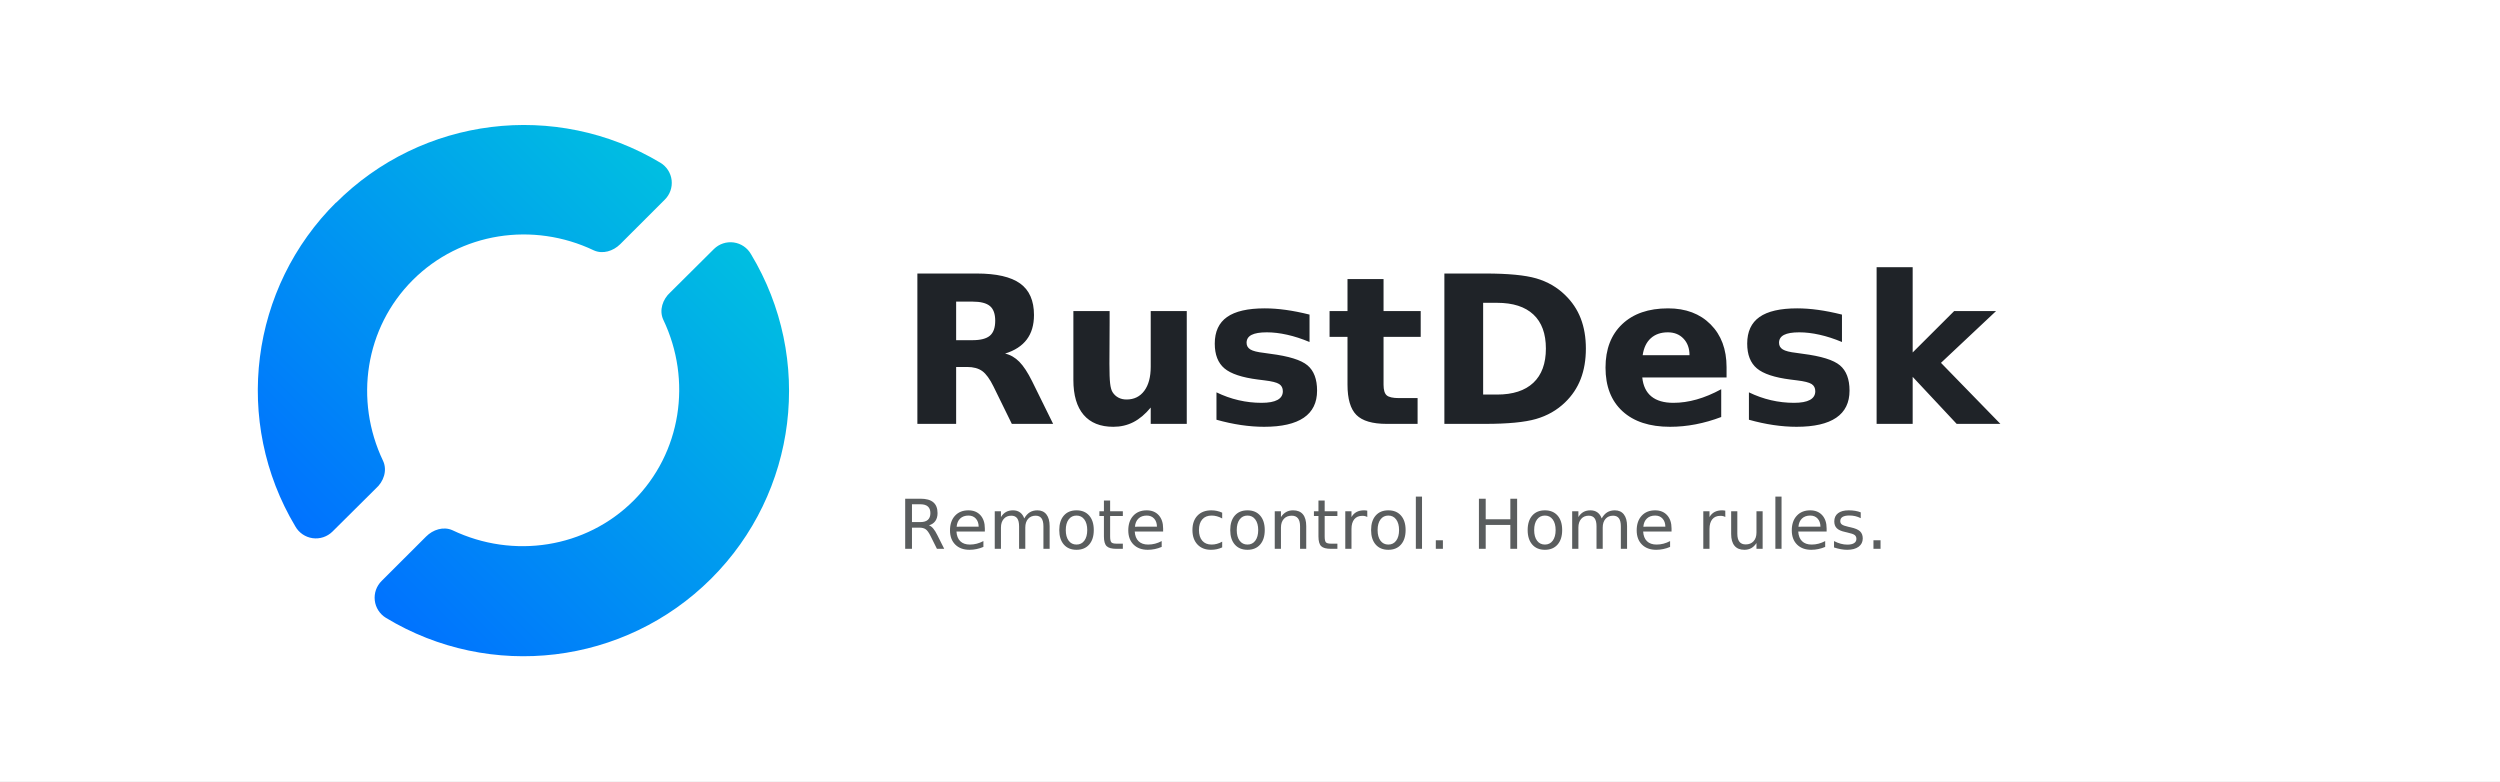
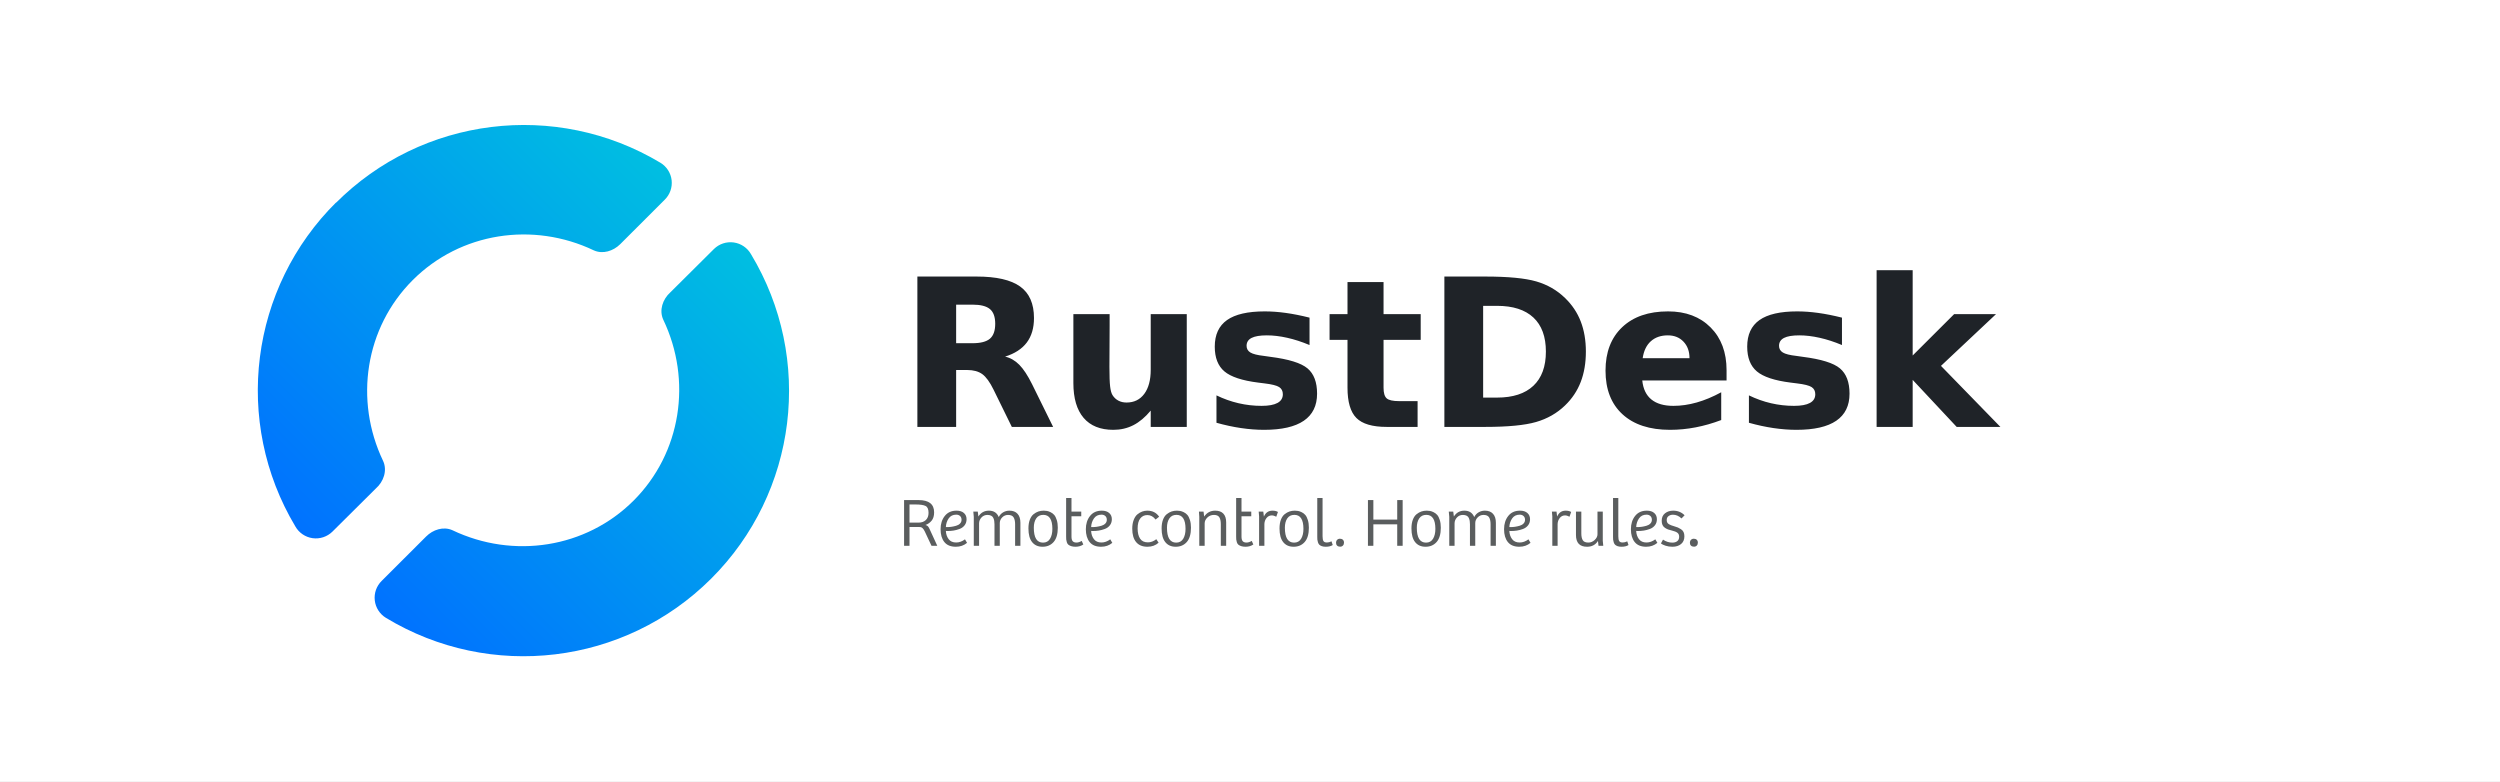
<svg xmlns="http://www.w3.org/2000/svg" xmlns:xlink="http://www.w3.org/1999/xlink" width="1600" height="500" viewBox="0 0 1600 500" role="img" aria-label="RustDesk">
  <rect width="1600" height="500" fill="#ffffff" />
  <svg x="165" y="80" width="340" height="340" viewBox="66.993 897.484 26 26">
    <defs>
      <linearGradient xlink:href="#a" id="b" x1=".148" x2=".845" y1=".851" y2=".154" gradientTransform="matrix(26.00048 0 0 25.99935 66.993 897.485)" gradientUnits="userSpaceOnUse" />
    </defs>
    <linearGradient id="a" x1=".148" x2=".845" y1=".851" y2=".154" gradientTransform="matrix(26.301 0 0 26.331 90.674 911.757)" gradientUnits="userSpaceOnUse">
      <stop offset="0" stop-color="#004ba6" style="stop-color:#0071ff;stop-opacity:1" />
      <stop offset="1" stop-color="#00bfe1" style="stop-color:#00bfe1;stop-opacity:1" />
    </linearGradient>
    <path fill="url(#a)" d="m89.318 903.552-2.135 2.122c-.376.337-.558.879-.347 1.337 1.422 2.976.882 6.524-1.452 8.856-2.335 2.331-5.887 2.87-8.866 1.449-.439-.197-.954-.03-1.292.312l-2.17 2.167a1.154 1.154 0 0 0 .208 1.81 13.005 13.005 0 0 0 15.91-1.912 12.97 12.97 0 0 0 1.956-15.887 1.154 1.154 0 0 0-1.812-.254zm-18.467-2.305a12.969 12.969 0 0 0-2.02 15.885 1.154 1.154 0 0 0 1.812.254l2.124-2.11c.385-.336.572-.884.359-1.348-1.423-2.976-.884-6.524 1.451-8.856 2.334-2.332 5.887-2.871 8.866-1.45.434.194.942.033 1.281-.3l2.182-2.18a1.152 1.152 0 0 0-.208-1.81 13.009 13.009 0 0 0-15.893 1.973z" style="fill:url(#b);stroke-width:.988" />
  </svg>
-   <path d="M611.93 217.72L622.37 217.72Q630.17 217.72 633.56 214.82Q636.94 211.92 636.94 205.28Q636.94 198.70 633.56 195.87Q630.17 193.03 622.37 193.03L611.93 193.03L611.93 217.72M618.96 234.86L611.93 234.86L611.93 271.28L587.12 271.28L587.12 175.05L625.02 175.05Q644.03 175.05 652.89 181.43Q661.75 187.81 661.75 201.60Q661.75 211.14 657.15 217.26Q652.54 223.39 643.26 226.29Q648.35 227.45 652.38 231.54Q656.40 235.63 660.53 243.95L674 271.28L647.57 271.28L635.84 247.36Q632.30 240.15 628.66 237.50Q625.02 234.86 618.96 234.86M686.96 243.17L686.96 199.09L710.16 199.09L710.16 206.31Q710.16 212.17 710.09 221.04Q710.03 229.90 710.03 232.86Q710.03 241.56 710.48 245.40Q710.93 249.23 712.03 250.97Q713.45 253.23 715.73 254.45Q718.02 255.68 720.99 255.68Q728.21 255.68 732.33 250.14Q736.46 244.59 736.46 234.73L736.46 199.09L759.53 199.09L759.53 271.28L736.46 271.28L736.46 260.83Q731.23 267.15 725.40 270.15Q719.57 273.15 712.54 273.15Q700.04 273.15 693.50 265.48Q686.96 257.81 686.96 243.17M838.10 201.34L838.10 218.88Q830.69 215.78 823.79 214.24Q816.89 212.69 810.77 212.69Q804.20 212.69 801 214.33Q797.81 215.98 797.81 219.39Q797.81 222.16 800.23 223.65Q802.65 225.13 808.90 225.84L812.96 226.42Q830.69 228.67 836.81 233.83Q842.93 238.99 842.93 250.01Q842.93 261.54 834.42 267.34Q825.92 273.15 809.03 273.15Q801.88 273.15 794.24 272.02Q786.60 270.89 778.54 268.63L778.54 251.10Q785.44 254.45 792.69 256.13Q799.94 257.81 807.42 257.81Q814.19 257.81 817.60 255.94Q821.02 254.07 821.02 250.39Q821.02 247.30 818.67 245.79Q816.31 244.27 809.29 243.43L805.23 242.92Q789.82 240.98 783.63 235.76Q777.45 230.54 777.45 219.91Q777.45 208.43 785.31 202.89Q793.17 197.35 809.42 197.35Q815.80 197.35 822.82 198.32Q829.85 199.28 838.10 201.34M862.40 178.59L885.47 178.59L885.47 199.09L909.25 199.09L909.25 215.59L885.47 215.59L885.47 246.20Q885.47 251.23 887.47 253Q889.47 254.78 895.40 254.78L907.26 254.78L907.26 271.28L887.47 271.28Q873.80 271.28 868.10 265.57Q862.40 259.87 862.40 246.20L862.40 215.59L850.92 215.59L850.92 199.09L862.40 199.09M958.11 193.80L949.21 193.80L949.21 252.52L958.11 252.52Q973.32 252.52 981.34 244.98Q989.37 237.44 989.37 223.07Q989.37 208.76 981.38 201.28Q973.38 193.80 958.11 193.80M924.40 271.28L924.40 175.05L950.57 175.05Q972.48 175.05 983.21 178.17Q993.95 181.30 1001.62 188.78Q1008.38 195.29 1011.67 203.79Q1014.96 212.30 1014.96 223.07Q1014.96 233.96 1011.67 242.50Q1008.38 251.04 1001.62 257.55Q993.88 265.02 983.05 268.15Q972.22 271.28 950.57 271.28M1105 234.99L1105 241.56L1051.05 241.56Q1051.89 249.68 1056.92 253.75Q1061.94 257.81 1070.97 257.81Q1078.25 257.81 1085.89 255.65Q1093.53 253.49 1101.58 249.10L1101.58 266.89Q1093.40 269.99 1085.21 271.57Q1077.03 273.15 1068.84 273.15Q1049.25 273.15 1038.39 263.19Q1027.53 253.23 1027.53 235.25Q1027.53 217.59 1038.19 207.47Q1048.86 197.35 1067.55 197.35Q1084.57 197.35 1094.78 207.60Q1105 217.84 1105 234.99M1051.31 227.32L1081.28 227.32Q1081.28 220.75 1077.44 216.72Q1073.61 212.69 1067.42 212.69Q1060.72 212.69 1056.53 216.46Q1052.34 220.23 1051.31 227.32M1178.86 201.34L1178.86 218.88Q1171.45 215.78 1164.55 214.24Q1157.66 212.69 1151.53 212.69Q1144.96 212.69 1141.77 214.33Q1138.58 215.98 1138.58 219.39Q1138.58 222.16 1141 223.65Q1143.41 225.13 1149.66 225.84L1153.72 226.42Q1171.45 228.67 1177.57 233.83Q1183.70 238.99 1183.70 250.01Q1183.70 261.54 1175.19 267.34Q1166.68 273.15 1149.79 273.15Q1142.64 273.15 1135 272.02Q1127.36 270.89 1119.31 268.63L1119.31 251.10Q1126.20 254.45 1133.45 256.13Q1140.71 257.81 1148.18 257.81Q1154.95 257.81 1158.37 255.94Q1161.78 254.07 1161.78 250.39Q1161.78 247.30 1159.43 245.79Q1157.08 244.27 1150.05 243.43L1145.99 242.92Q1130.59 240.98 1124.40 235.76Q1118.21 230.54 1118.21 219.91Q1118.21 208.43 1126.07 202.89Q1133.94 197.35 1150.18 197.35Q1156.56 197.35 1163.59 198.32Q1170.61 199.28 1178.86 201.34M1201.03 271.28L1201.03 170.99L1224.11 170.99L1224.11 225.58L1250.66 199.09L1277.47 199.09L1242.22 232.22L1280.25 271.28L1252.27 271.28L1224.11 241.18L1224.11 271.28" fill="#1f2328" />
-   <path d="M594.53 336.21Q595.93 336.68 597.25 338.23Q598.57 339.78 599.90 342.48L604.30 351.25L599.64 351.25L595.54 343.02Q593.95 339.80 592.46 338.75Q590.96 337.69 588.38 337.69L583.66 337.69L583.66 351.25L579.32 351.25L579.32 319.17L589.12 319.17Q594.62 319.17 597.32 321.47Q600.03 323.77 600.03 328.41Q600.03 331.44 598.62 333.44Q597.21 335.44 594.53 336.21M589.12 322.74L583.66 322.74L583.66 334.13L589.12 334.13Q592.25 334.13 593.85 332.68Q595.45 331.23 595.45 328.41Q595.45 325.60 593.85 324.17Q592.25 322.74 589.12 322.74M630.30 338.23L630.30 340.16L612.13 340.16Q612.38 344.25 614.58 346.38Q616.79 348.52 620.72 348.52Q623 348.52 625.13 347.96Q627.27 347.40 629.38 346.29L629.38 350.02Q627.25 350.93 625.02 351.40Q622.78 351.87 620.48 351.87Q614.72 351.87 611.36 348.52Q608 345.17 608 339.45Q608 333.55 611.19 330.08Q614.38 326.61 619.79 326.61Q624.65 326.61 627.48 329.73Q630.30 332.86 630.30 338.23M612.25 337.09L626.35 337.07Q626.30 333.83 624.53 331.89Q622.76 329.96 619.84 329.96Q616.53 329.96 614.54 331.83Q612.55 333.70 612.25 337.09M655.52 331.81Q657.01 329.14 659.07 327.87Q661.13 326.61 663.92 326.61Q667.68 326.61 669.72 329.24Q671.77 331.87 671.77 336.73L671.77 351.25L667.79 351.25L667.79 336.85Q667.79 333.40 666.57 331.72Q665.34 330.04 662.83 330.04Q659.76 330.04 657.97 332.08Q656.19 334.13 656.19 337.65L656.19 351.25L652.21 351.25L652.21 336.85Q652.21 333.37 650.99 331.71Q649.77 330.04 647.21 330.04Q644.18 330.04 642.40 332.10Q640.61 334.15 640.61 337.65L640.61 351.25L636.64 351.25L636.64 327.19L640.61 327.19L640.61 330.92Q641.97 328.71 643.86 327.66Q645.75 326.61 648.35 326.61Q650.97 326.61 652.81 327.94Q654.64 329.27 655.52 331.81M688.97 329.96Q685.79 329.96 683.95 332.44Q682.10 334.92 682.10 339.24Q682.10 343.56 683.94 346.04Q685.77 348.52 688.97 348.52Q692.13 348.52 693.98 346.03Q695.83 343.54 695.83 339.24Q695.83 334.96 693.98 332.46Q692.13 329.96 688.97 329.96M688.97 326.61Q694.13 326.61 697.07 329.96Q700.02 333.31 700.02 339.24Q700.02 345.15 697.07 348.51Q694.13 351.87 688.97 351.87Q683.80 351.87 680.86 348.51Q677.93 345.15 677.93 339.24Q677.93 333.31 680.86 329.96Q683.80 326.61 688.97 326.61M706.51 320.35L710.48 320.35L710.48 327.19L718.62 327.19L718.62 330.26L710.48 330.26L710.48 343.32Q710.48 346.26 711.29 347.10Q712.09 347.94 714.56 347.94L718.62 347.94L718.62 351.25L714.56 351.25Q709.99 351.25 708.25 349.54Q706.51 347.83 706.51 343.32L706.51 330.26L703.61 330.26L703.61 327.19L706.51 327.19M744.40 338.23L744.40 340.16L726.23 340.16Q726.49 344.25 728.69 346.38Q730.89 348.52 734.82 348.52Q737.10 348.52 739.24 347.96Q741.38 347.40 743.48 346.29L743.48 350.02Q741.35 350.93 739.12 351.40Q736.88 351.87 734.59 351.87Q728.83 351.87 725.47 348.52Q722.10 345.17 722.10 339.45Q722.10 333.55 725.29 330.08Q728.48 326.61 733.90 326.61Q738.75 326.61 741.58 329.73Q744.40 332.86 744.40 338.23M726.36 337.09L740.45 337.07Q740.41 333.83 738.64 331.89Q736.86 329.96 733.94 329.96Q730.63 329.96 728.65 331.83Q726.66 333.70 726.36 337.09M782.20 328.11L782.20 331.81Q780.52 330.88 778.83 330.42Q777.15 329.96 775.43 329.96Q771.58 329.96 769.46 332.40Q767.33 334.83 767.33 339.24Q767.33 343.64 769.46 346.08Q771.58 348.52 775.43 348.52Q777.15 348.52 778.83 348.06Q780.52 347.60 782.20 346.67L782.20 350.33Q780.54 351.10 778.77 351.49Q777 351.87 775 351.87Q769.56 351.87 766.36 348.46Q763.16 345.04 763.16 339.24Q763.16 333.35 766.39 329.98Q769.63 326.61 775.26 326.61Q777.08 326.61 778.82 326.98Q780.56 327.36 782.20 328.11M798.39 329.96Q795.21 329.96 793.37 332.44Q791.52 334.92 791.52 339.24Q791.52 343.56 793.36 346.04Q795.19 348.52 798.39 348.52Q801.55 348.52 803.40 346.03Q805.25 343.54 805.25 339.24Q805.25 334.96 803.40 332.46Q801.55 329.96 798.39 329.96M798.39 326.61Q803.55 326.61 806.49 329.96Q809.44 333.31 809.44 339.24Q809.44 345.15 806.49 348.51Q803.55 351.87 798.39 351.87Q793.22 351.87 790.28 348.51Q787.35 345.15 787.35 339.24Q787.35 333.31 790.28 329.96Q793.22 326.61 798.39 326.61M835.99 336.73L835.99 351.25L832.04 351.25L832.04 336.85Q832.04 333.44 830.71 331.74Q829.38 330.04 826.71 330.04Q823.51 330.04 821.66 332.08Q819.81 334.13 819.81 337.65L819.81 351.25L815.84 351.25L815.84 327.19L819.81 327.19L819.81 330.92Q821.23 328.75 823.16 327.68Q825.08 326.61 827.59 326.61Q831.74 326.61 833.87 329.17Q835.99 331.74 835.99 336.73M843.81 320.35L847.79 320.35L847.79 327.19L855.93 327.19L855.93 330.26L847.79 330.26L847.79 343.32Q847.79 346.26 848.59 347.10Q849.40 347.94 851.87 347.94L855.93 347.94L855.93 351.25L851.87 351.25Q847.29 351.25 845.55 349.54Q843.81 347.83 843.81 343.32L843.81 330.26L840.91 330.26L840.91 327.19L843.81 327.19M875.05 326.82L875.07 330.88Q874.41 330.50 873.62 330.31Q872.84 330.13 871.89 330.13Q868.54 330.13 866.75 332.31Q864.95 334.49 864.95 338.57L864.95 351.25L860.98 351.25L860.98 327.19L864.95 327.19L864.95 330.92Q866.20 328.73 868.20 327.67Q870.20 326.61 873.05 326.61Q873.46 326.61 873.96 326.66Q874.45 326.71 875.05 326.82M888.54 329.96Q885.36 329.96 883.52 332.44Q881.67 334.92 881.67 339.24Q881.67 343.56 883.50 346.04Q885.34 348.52 888.54 348.52Q891.70 348.52 893.55 346.03Q895.40 343.54 895.40 339.24Q895.40 334.96 893.55 332.46Q891.70 329.96 888.54 329.96M888.54 326.61Q893.70 326.61 896.64 329.96Q899.59 333.31 899.59 339.24Q899.59 345.15 896.64 348.51Q893.70 351.87 888.54 351.87Q883.37 351.87 880.43 348.51Q877.50 345.15 877.50 339.24Q877.50 333.31 880.43 329.96Q883.37 326.61 888.54 326.61M906.14 351.25L906.14 317.82L910.09 317.82L910.09 351.25M918.92 351.25L918.92 345.79L923.46 345.79L923.46 351.25M946.51 351.25L946.51 319.17L950.85 319.17L950.85 332.32L966.62 332.32L966.62 319.17L970.96 319.17L970.96 351.25L966.62 351.25L966.62 335.97L950.85 335.97L950.85 351.25M988.75 329.96Q985.57 329.96 983.72 332.44Q981.87 334.92 981.87 339.24Q981.87 343.56 983.71 346.04Q985.54 348.52 988.75 348.52Q991.90 348.52 993.75 346.03Q995.60 343.54 995.60 339.24Q995.60 334.96 993.75 332.46Q991.90 329.96 988.75 329.96M988.75 326.61Q993.90 326.61 996.85 329.96Q999.79 333.31 999.79 339.24Q999.79 345.15 996.85 348.51Q993.90 351.87 988.75 351.87Q983.57 351.87 980.64 348.51Q977.70 345.15 977.70 339.24Q977.70 333.31 980.64 329.96Q983.57 326.61 988.75 326.61M1025.08 331.81Q1026.56 329.14 1028.62 327.87Q1030.68 326.61 1033.48 326.61Q1037.24 326.61 1039.28 329.24Q1041.32 331.87 1041.32 336.73L1041.32 351.25L1037.34 351.25L1037.34 336.85Q1037.34 333.40 1036.12 331.72Q1034.89 330.04 1032.38 330.04Q1029.31 330.04 1027.53 332.08Q1025.74 334.13 1025.74 337.65L1025.74 351.25L1021.77 351.25L1021.77 336.85Q1021.77 333.37 1020.54 331.71Q1019.32 330.04 1016.76 330.04Q1013.73 330.04 1011.95 332.10Q1010.17 334.15 1010.17 337.65L1010.17 351.25L1006.19 351.25L1006.19 327.19L1010.17 327.19L1010.17 330.92Q1011.52 328.71 1013.41 327.66Q1015.30 326.61 1017.90 326.61Q1020.52 326.61 1022.36 327.94Q1024.20 329.27 1025.08 331.81M1069.79 338.23L1069.79 340.16L1051.61 340.16Q1051.87 344.25 1054.07 346.38Q1056.27 348.52 1060.20 348.52Q1062.48 348.52 1064.62 347.96Q1066.76 347.40 1068.86 346.29L1068.86 350.02Q1066.73 350.93 1064.50 351.40Q1062.27 351.87 1059.97 351.87Q1054.21 351.87 1050.85 348.52Q1047.48 345.17 1047.48 339.45Q1047.48 333.55 1050.67 330.08Q1053.87 326.61 1059.28 326.61Q1064.13 326.61 1066.96 329.73Q1069.79 332.86 1069.79 338.23M1051.74 337.09L1065.83 337.07Q1065.79 333.83 1064.02 331.89Q1062.24 329.96 1059.32 329.96Q1056.01 329.96 1054.03 331.83Q1052.04 333.70 1051.74 337.09M1104.18 326.82L1104.20 330.88Q1103.54 330.50 1102.75 330.31Q1101.97 330.13 1101.02 330.13Q1097.67 330.13 1095.88 332.31Q1094.08 334.49 1094.08 338.57L1094.08 351.25L1090.11 351.25L1090.11 327.19L1094.08 327.19L1094.08 330.92Q1095.33 328.73 1097.33 327.67Q1099.33 326.61 1102.18 326.61Q1102.59 326.61 1103.09 326.66Q1103.58 326.71 1104.18 326.82M1107.94 341.75L1107.94 327.19L1111.89 327.19L1111.89 341.60Q1111.89 345.02 1113.23 346.73Q1114.56 348.43 1117.22 348.43Q1120.42 348.43 1122.28 346.39Q1124.14 344.35 1124.14 340.83L1124.14 327.19L1128.09 327.19L1128.09 351.25L1124.14 351.25L1124.14 347.55Q1122.70 349.75 1120.80 350.81Q1118.90 351.87 1116.38 351.87Q1112.24 351.87 1110.09 349.29Q1107.94 346.72 1107.94 341.75M1117.89 326.61M1136.24 351.25L1136.24 317.82L1140.19 317.82L1140.19 351.25M1169.04 338.23L1169.04 340.16L1150.87 340.16Q1151.13 344.25 1153.33 346.38Q1155.53 348.52 1159.46 348.52Q1161.74 348.52 1163.88 347.96Q1166.01 347.40 1168.12 346.29L1168.12 350.02Q1165.99 350.93 1163.76 351.40Q1161.52 351.87 1159.22 351.87Q1153.47 351.87 1150.10 348.52Q1146.74 345.17 1146.74 339.45Q1146.74 333.55 1149.93 330.08Q1153.12 326.61 1158.54 326.61Q1163.39 326.61 1166.22 329.73Q1169.04 332.86 1169.04 338.23M1151 337.09L1165.09 337.07Q1165.05 333.83 1163.27 331.89Q1161.50 329.96 1158.58 329.96Q1155.27 329.96 1153.28 331.83Q1151.30 333.70 1151 337.09M1190.87 327.90L1190.87 331.63Q1189.20 330.77 1187.39 330.34Q1185.59 329.92 1183.65 329.92Q1180.71 329.92 1179.24 330.82Q1177.77 331.72 1177.77 333.52Q1177.77 334.90 1178.82 335.68Q1179.87 336.47 1183.05 337.18L1184.40 337.48Q1188.62 338.38 1190.39 340.02Q1192.16 341.67 1192.16 344.61Q1192.16 347.96 1189.51 349.92Q1186.85 351.87 1182.21 351.87Q1180.28 351.87 1178.18 351.50Q1176.09 351.12 1173.77 350.37L1173.77 346.29Q1175.96 347.42 1178.09 347.99Q1180.21 348.56 1182.30 348.56Q1185.09 348.56 1186.60 347.61Q1188.10 346.65 1188.10 344.91Q1188.10 343.30 1187.01 342.44Q1185.93 341.58 1182.26 340.79L1180.88 340.46Q1177.21 339.69 1175.57 338.09Q1173.94 336.49 1173.94 333.70Q1173.94 330.30 1176.35 328.45Q1178.75 326.61 1183.18 326.61Q1185.37 326.61 1187.30 326.93Q1189.24 327.25 1190.87 327.90M1199.01 351.25L1199.01 345.79L1203.55 345.79L1203.55 351.25" fill="#5a5d5e" />
+   <path d="M611.93 219.66L622.37 219.66Q630.17 219.66 633.56 216.76Q636.94 213.86 636.94 207.22Q636.94 200.64 633.56 197.81Q630.17 194.97 622.37 194.97L611.93 194.97L611.93 219.66M618.96 236.80L611.93 236.80L611.93 273.22L587.12 273.22L587.12 176.99L625.02 176.99Q644.03 176.99 652.89 183.37Q661.75 189.75 661.75 203.54Q661.75 213.08 657.15 219.21Q652.54 225.33 643.26 228.23Q648.35 229.39 652.38 233.48Q656.40 237.57 660.53 245.89L674 273.22L647.57 273.22L635.84 249.31Q632.30 242.09 628.66 239.44Q625.02 236.80 618.96 236.80M686.96 245.12L686.96 201.03L710.16 201.03L710.16 208.25Q710.16 214.11 710.09 222.98Q710.03 231.84 710.03 234.80Q710.03 243.50 710.48 247.34Q710.93 251.17 712.03 252.91Q713.45 255.17 715.73 256.39Q718.02 257.62 720.99 257.62Q728.21 257.62 732.33 252.08Q736.46 246.53 736.46 236.67L736.46 201.03L759.53 201.03L759.53 273.22L736.46 273.22L736.46 262.78Q731.23 269.09 725.40 272.09Q719.57 275.09 712.54 275.09Q700.04 275.09 693.50 267.42Q686.96 259.75 686.96 245.12M838.10 203.29L838.10 220.82Q830.69 217.72 823.79 216.18Q816.89 214.63 810.77 214.63Q804.20 214.63 801 216.27Q797.81 217.92 797.81 221.33Q797.81 224.10 800.23 225.59Q802.65 227.07 808.90 227.78L812.96 228.36Q830.69 230.61 836.81 235.77Q842.93 240.93 842.93 251.95Q842.93 263.48 834.42 269.29Q825.92 275.09 809.03 275.09Q801.88 275.09 794.24 273.96Q786.60 272.83 778.54 270.57L778.54 253.04Q785.44 256.39 792.69 258.07Q799.94 259.75 807.42 259.75Q814.19 259.75 817.60 257.88Q821.02 256.01 821.02 252.33Q821.02 249.24 818.67 247.73Q816.31 246.21 809.29 245.37L805.23 244.86Q789.82 242.92 783.63 237.70Q777.45 232.48 777.45 221.85Q777.45 210.38 785.31 204.83Q793.17 199.29 809.42 199.29Q815.80 199.29 822.82 200.26Q829.85 201.22 838.10 203.29M862.40 180.53L885.47 180.53L885.47 201.03L909.25 201.03L909.25 217.53L885.47 217.53L885.47 248.14Q885.47 253.17 887.47 254.94Q889.47 256.72 895.40 256.72L907.26 256.72L907.26 273.22L887.47 273.22Q873.80 273.22 868.10 267.51Q862.40 261.81 862.40 248.14L862.40 217.53L850.92 217.53L850.92 201.03L862.40 201.03M958.11 195.74L949.21 195.74L949.21 254.46L958.11 254.46Q973.32 254.46 981.34 246.92Q989.37 239.38 989.37 225.01Q989.37 210.70 981.38 203.22Q973.38 195.74 958.11 195.74M924.40 273.22L924.40 176.99L950.57 176.99Q972.48 176.99 983.21 180.11Q993.95 183.24 1001.62 190.72Q1008.38 197.23 1011.67 205.73Q1014.96 214.24 1014.96 225.01Q1014.96 235.90 1011.67 244.44Q1008.38 252.98 1001.62 259.49Q993.88 266.97 983.05 270.09Q972.22 273.22 950.57 273.22M1105 236.93L1105 243.50L1051.05 243.50Q1051.89 251.63 1056.92 255.69Q1061.94 259.75 1070.97 259.75Q1078.25 259.75 1085.89 257.59Q1093.53 255.43 1101.58 251.05L1101.58 268.83Q1093.40 271.93 1085.21 273.51Q1077.03 275.09 1068.84 275.09Q1049.25 275.09 1038.39 265.13Q1027.53 255.17 1027.53 237.19Q1027.53 219.53 1038.19 209.41Q1048.86 199.29 1067.55 199.29Q1084.57 199.29 1094.78 209.54Q1105 219.79 1105 236.93M1051.31 229.26L1081.28 229.26Q1081.28 222.69 1077.44 218.66Q1073.61 214.63 1067.42 214.63Q1060.72 214.63 1056.53 218.40Q1052.34 222.17 1051.31 229.26M1178.86 203.29L1178.86 220.82Q1171.45 217.72 1164.55 216.18Q1157.66 214.63 1151.53 214.63Q1144.96 214.63 1141.77 216.27Q1138.58 217.92 1138.58 221.33Q1138.58 224.10 1141 225.59Q1143.41 227.07 1149.66 227.78L1153.72 228.36Q1171.45 230.61 1177.57 235.77Q1183.70 240.93 1183.70 251.95Q1183.70 263.48 1175.19 269.29Q1166.68 275.09 1149.79 275.09Q1142.64 275.09 1135 273.96Q1127.36 272.83 1119.31 270.57L1119.31 253.04Q1126.20 256.39 1133.45 258.07Q1140.71 259.75 1148.18 259.75Q1154.95 259.75 1158.37 257.88Q1161.78 256.01 1161.78 252.33Q1161.78 249.24 1159.43 247.73Q1157.08 246.21 1150.05 245.37L1145.99 244.86Q1130.59 242.92 1124.40 237.70Q1118.21 232.48 1118.21 221.85Q1118.21 210.38 1126.07 204.83Q1133.94 199.29 1150.18 199.29Q1156.56 199.29 1163.59 200.26Q1170.61 201.22 1178.86 203.29M1201.03 273.22L1201.03 172.93L1224.11 172.93L1224.11 227.52L1250.66 201.03L1277.47 201.03L1242.22 234.16L1280.25 273.22L1252.27 273.22L1224.11 243.12L1224.11 273.22" fill="#1f2328" />
+   <path d="M588.46 337.30L582.08 337.30L582.08 349.31L578.61 349.31L578.61 320.05L587.89 320.05Q597.84 320.05 597.84 327.92Q597.84 331.31 596.21 333.27Q594.58 335.23 592.29 335.98Q593.39 336.28 593.92 336.88Q594.45 337.47 595.11 338.97L599.86 349.31L596.16 349.31L591.85 340.11Q591.19 338.75 590.44 338.02Q589.70 337.30 588.46 337.30M582.08 322.86L582.08 334.48L587.80 334.48Q590.80 334.48 592.53 332.83Q594.27 331.18 594.27 328.19Q594.27 324.80 592.38 323.83Q590.49 322.86 585.91 322.86M612.18 326.82Q615.22 326.82 616.91 328.32Q618.60 329.82 618.60 332.28Q618.60 334.57 617.37 336.17Q616.14 337.78 614.12 338.53Q612.09 339.28 610.27 339.56Q608.44 339.85 606.50 339.85Q606.28 339.85 605.91 339.83Q605.54 339.80 605.36 339.80Q605.49 342.88 607.12 345.04Q608.75 347.20 611.96 347.20Q614.86 347.20 617.59 345.17L618.91 347.42Q615.92 349.92 611.74 349.92Q606.81 349.92 604.39 346.91Q601.97 343.90 601.97 338.70Q601.97 333.60 604.66 330.21Q607.34 326.82 612.18 326.82M615.39 332.68Q615.39 331.14 614.45 330.26Q613.50 329.38 612 329.38Q608.79 329.38 607.14 331.80Q605.49 334.22 605.36 337.30Q605.49 337.30 605.78 337.32Q606.06 337.34 606.24 337.34Q607.60 337.34 608.97 337.14Q610.33 336.94 611.89 336.50Q613.46 336.06 614.42 335.07Q615.39 334.08 615.39 332.68M626.61 335.01L626.61 349.31L623.22 349.31L623.22 330.74L622.92 327.44L625.78 327.44L626.17 330.56Q628.55 326.82 632.90 326.82Q637.52 326.82 639.20 330.92Q640.21 328.94 642.03 327.88Q643.86 326.82 646.02 326.82Q649.40 326.82 651.23 328.83Q653.06 330.83 653.06 334.57L653.06 349.31L649.67 349.31L649.67 335.49Q649.67 332.72 648.72 331.14Q647.78 329.55 645.14 329.55Q642.94 329.55 641.40 331.14Q639.86 332.72 639.86 334.79L639.86 349.31L636.47 349.31L636.47 335.54Q636.47 334.30 636.31 333.38Q636.16 332.46 635.74 331.51Q635.32 330.56 634.36 330.06Q633.39 329.55 631.94 329.55Q629.65 329.55 628.13 331.20Q626.61 332.85 626.61 335.01M667.53 347.28Q670.52 347.28 672.02 344.82Q673.52 342.36 673.52 338.48Q673.52 329.51 667.71 329.51Q664.72 329.51 663.18 331.77Q661.64 334.04 661.64 337.78Q661.64 347.28 667.53 347.28M658.20 338.22Q658.20 334.96 659.08 332.63Q659.96 330.30 661.48 329.09Q663 327.88 664.58 327.35Q666.17 326.82 667.97 326.82Q669.07 326.82 670.08 327Q671.10 327.18 672.44 327.84Q673.78 328.50 674.73 329.60Q675.67 330.70 676.33 332.81Q676.99 334.92 676.99 337.74Q676.99 343.85 674.31 346.89Q671.62 349.92 667.22 349.92Q662.96 349.92 660.58 346.98Q658.20 344.03 658.20 338.22M682.32 343.32L682.32 318.73L685.75 318.73L685.75 327.44L692 327.44L692 330.39L685.75 330.39L685.75 343.41Q685.75 345.52 686.54 346.38Q687.33 347.24 688.96 347.24Q690.50 347.24 692.30 346.18L693.32 348.47Q691.20 349.92 688.34 349.92Q686.67 349.92 685.48 349.51Q684.30 349.09 683.68 348.54Q683.06 347.99 682.76 347Q682.45 346.01 682.38 345.28Q682.32 344.56 682.32 343.32M705.15 326.82Q708.19 326.82 709.88 328.32Q711.58 329.82 711.58 332.28Q711.58 334.57 710.34 336.17Q709.11 337.78 707.09 338.53Q705.06 339.28 703.24 339.56Q701.41 339.85 699.48 339.85Q699.26 339.85 698.88 339.83Q698.51 339.80 698.33 339.80Q698.46 342.88 700.09 345.04Q701.72 347.20 704.93 347.20Q707.84 347.20 710.56 345.17L711.88 347.42Q708.89 349.92 704.71 349.92Q699.78 349.92 697.36 346.91Q694.94 343.90 694.94 338.70Q694.94 333.60 697.63 330.21Q700.31 326.82 705.15 326.82M708.36 332.68Q708.36 331.14 707.42 330.26Q706.47 329.38 704.98 329.38Q701.76 329.38 700.11 331.80Q698.46 334.22 698.33 337.30Q698.46 337.30 698.75 337.32Q699.04 337.34 699.21 337.34Q700.58 337.34 701.94 337.14Q703.30 336.94 704.87 336.50Q706.43 336.06 707.40 335.07Q708.36 334.08 708.36 332.68M734.63 347.11Q737.49 347.11 740.04 345.08L741.50 347.33Q738.64 349.92 734.37 349.92Q729.62 349.92 727.13 346.95Q724.64 343.98 724.64 338.35Q724.64 335.18 725.55 332.81Q726.45 330.43 727.92 329.20Q729.40 327.97 730.98 327.40Q732.56 326.82 734.24 326.82Q739.25 326.82 741.85 330.70L739.56 332.50Q737.40 329.64 734.28 329.64Q731.46 329.64 729.77 331.80Q728.08 333.95 728.08 338.22Q728.08 342.36 729.66 344.73Q731.24 347.11 734.63 347.11M752.76 347.28Q755.75 347.28 757.25 344.82Q758.74 342.36 758.74 338.48Q758.74 329.51 752.94 329.51Q749.94 329.51 748.40 331.77Q746.86 334.04 746.86 337.78Q746.86 347.28 752.76 347.28M743.43 338.22Q743.43 334.96 744.31 332.63Q745.19 330.30 746.71 329.09Q748.23 327.88 749.81 327.35Q751.40 326.82 753.20 326.82Q754.30 326.82 755.31 327Q756.32 327.18 757.67 327.84Q759.01 328.50 759.95 329.60Q760.90 330.70 761.56 332.81Q762.22 334.92 762.22 337.74Q762.22 343.85 759.54 346.89Q756.85 349.92 752.45 349.92Q748.18 349.92 745.81 346.98Q743.43 344.03 743.43 338.22M770.98 334.96L770.98 349.31L767.54 349.31L767.54 330.74L767.32 327.44L770.27 327.44L770.67 330.61Q773.22 326.82 777.75 326.82Q781.18 326.82 782.97 328.74Q784.75 330.65 784.75 334.39L784.75 349.31L781.32 349.31L781.32 335.45Q781.32 332.63 780.39 331.09Q779.47 329.55 776.92 329.55Q774.45 329.55 772.71 331.22Q770.98 332.90 770.98 334.96M791.13 343.32L791.13 318.73L794.56 318.73L794.56 327.44L800.81 327.44L800.81 330.39L794.56 330.39L794.56 343.41Q794.56 345.52 795.35 346.38Q796.14 347.24 797.77 347.24Q799.31 347.24 801.12 346.18L802.13 348.47Q800.02 349.92 797.16 349.92Q795.48 349.92 794.30 349.51Q793.11 349.09 792.49 348.54Q791.88 347.99 791.57 347Q791.26 346.01 791.19 345.28Q791.13 344.56 791.13 343.32M809.21 335.36L809.21 349.31L805.82 349.31L805.82 330.43L805.56 327.44L808.51 327.44L808.90 330.61Q810.53 326.82 814.40 326.82Q816.56 326.82 817.88 327.66L816.82 330.70Q815.24 329.86 813.96 329.86Q811.94 329.86 810.62 331.47Q809.30 333.07 809.21 335.36M828.22 347.28Q831.21 347.28 832.71 344.82Q834.20 342.36 834.20 338.48Q834.20 329.51 828.40 329.51Q825.40 329.51 823.86 331.77Q822.32 334.04 822.32 337.78Q822.32 347.28 828.22 347.28M818.89 338.22Q818.89 334.96 819.77 332.63Q820.65 330.30 822.17 329.09Q823.69 327.88 825.27 327.35Q826.86 326.82 828.66 326.82Q829.76 326.82 830.77 327Q831.78 327.18 833.13 327.84Q834.47 328.50 835.41 329.60Q836.36 330.70 837.02 332.81Q837.68 334.92 837.68 337.74Q837.68 343.85 835 346.89Q832.31 349.92 827.91 349.92Q823.64 349.92 821.27 346.98Q818.89 344.03 818.89 338.22M843.05 343.63L843.05 318.73L846.44 318.73L846.44 343.15Q846.44 345.39 847.01 346.29Q847.58 347.20 849.21 347.20Q850.66 347.20 852.16 346.45L852.95 348.82Q851.28 349.92 848.46 349.92Q846.96 349.92 845.91 349.53Q844.85 349.13 844.32 348.58Q843.80 348.03 843.49 347.09Q843.18 346.14 843.11 345.41Q843.05 344.69 843.05 343.63M855.06 347.33Q855.06 346.23 855.76 345.50Q856.47 344.78 857.57 344.78Q858.76 344.78 859.46 345.46Q860.16 346.14 860.16 347.28Q860.16 348.43 859.48 349.15Q858.80 349.88 857.70 349.88Q856.47 349.88 855.76 349.20Q855.06 348.52 855.06 347.33M894.22 332.54L894.22 320.05L897.70 320.05L897.70 349.31L894.22 349.31L894.22 335.58L878.95 335.58L878.95 349.31L875.48 349.31L875.48 320.05L878.95 320.05L878.95 332.54M912.66 347.28Q915.65 347.28 917.14 344.82Q918.64 342.36 918.64 338.48Q918.64 329.51 912.83 329.51Q909.84 329.51 908.30 331.77Q906.76 334.04 906.76 337.78Q906.76 347.28 912.66 347.28M903.33 338.22Q903.33 334.96 904.21 332.63Q905.09 330.30 906.61 329.09Q908.12 327.88 909.71 327.35Q911.29 326.82 913.10 326.82Q914.20 326.82 915.21 327Q916.22 327.18 917.56 327.84Q918.90 328.50 919.85 329.60Q920.80 330.70 921.46 332.81Q922.12 334.92 922.12 337.74Q922.12 343.85 919.43 346.89Q916.75 349.92 912.35 349.92Q908.08 349.92 905.70 346.98Q903.33 344.03 903.33 338.22M930.92 335.01L930.92 349.31L927.53 349.31L927.53 330.74L927.22 327.44L930.08 327.44L930.48 330.56Q932.85 326.82 937.21 326.82Q941.83 326.82 943.50 330.92Q944.51 328.94 946.34 327.88Q948.16 326.82 950.32 326.82Q953.71 326.82 955.53 328.83Q957.36 330.83 957.36 334.57L957.36 349.31L953.97 349.31L953.97 335.49Q953.97 332.72 953.03 331.14Q952.08 329.55 949.44 329.55Q947.24 329.55 945.70 331.14Q944.16 332.72 944.16 334.79L944.16 349.31L940.77 349.31L940.77 335.54Q940.77 334.30 940.62 333.38Q940.46 332.46 940.05 331.51Q939.63 330.56 938.66 330.06Q937.69 329.55 936.24 329.55Q933.95 329.55 932.43 331.20Q930.92 332.85 930.92 335.01M972.80 326.82Q975.84 326.82 977.53 328.32Q979.23 329.82 979.23 332.28Q979.23 334.57 978 336.17Q976.76 337.78 974.74 338.53Q972.72 339.28 970.89 339.56Q969.06 339.85 967.13 339.85Q966.91 339.85 966.53 339.83Q966.16 339.80 965.98 339.80Q966.12 342.88 967.74 345.04Q969.37 347.20 972.58 347.20Q975.49 347.20 978.22 345.17L979.54 347.42Q976.54 349.92 972.36 349.92Q967.44 349.92 965.02 346.91Q962.60 343.90 962.60 338.70Q962.60 333.60 965.28 330.21Q967.96 326.82 972.80 326.82M976.02 332.68Q976.02 331.14 975.07 330.26Q974.12 329.38 972.63 329.38Q969.42 329.38 967.77 331.80Q966.12 334.22 965.98 337.30Q966.12 337.30 966.40 337.32Q966.69 337.34 966.86 337.34Q968.23 337.34 969.59 337.14Q970.96 336.94 972.52 336.50Q974.08 336.06 975.05 335.07Q976.02 334.08 976.02 332.68M996.87 335.36L996.87 349.31L993.48 349.31L993.48 330.43L993.22 327.44L996.17 327.44L996.56 330.61Q998.19 326.82 1002.06 326.82Q1004.22 326.82 1005.54 327.66L1004.48 330.70Q1002.90 329.86 1001.62 329.86Q999.60 329.86 998.28 331.47Q996.96 333.07 996.87 335.36M1022.39 341.96L1022.39 327.44L1025.78 327.44L1025.78 346.10L1026.09 349.31L1023.05 349.31L1022.70 346.32L1022.61 346.32Q1020.28 349.92 1015.70 349.92Q1008.62 349.92 1008.62 342.40L1008.62 327.44L1012.05 327.44L1012.05 341.43Q1012.05 344.25 1012.98 345.74Q1013.90 347.24 1016.58 347.24Q1018.83 347.24 1020.61 345.57Q1022.39 343.90 1022.39 341.96M1032.34 343.63L1032.34 318.73L1035.72 318.73L1035.72 343.15Q1035.72 345.39 1036.30 346.29Q1036.87 347.20 1038.50 347.20Q1039.95 347.20 1041.44 346.45L1042.24 348.82Q1040.56 349.92 1037.75 349.92Q1036.25 349.92 1035.20 349.53Q1034.14 349.13 1033.61 348.58Q1033.08 348.03 1032.78 347.09Q1032.47 346.14 1032.40 345.41Q1032.34 344.69 1032.34 343.63M1053.98 326.82Q1057.02 326.82 1058.71 328.32Q1060.41 329.82 1060.41 332.28Q1060.41 334.57 1059.18 336.17Q1057.94 337.78 1055.92 338.53Q1053.90 339.28 1052.07 339.56Q1050.24 339.85 1048.31 339.85Q1048.09 339.85 1047.71 339.83Q1047.34 339.80 1047.16 339.80Q1047.30 342.88 1048.92 345.04Q1050.55 347.20 1053.76 347.20Q1056.67 347.20 1059.40 345.17L1060.72 347.42Q1057.72 349.92 1053.54 349.92Q1048.62 349.92 1046.20 346.91Q1043.78 343.90 1043.78 338.70Q1043.78 333.60 1046.46 330.21Q1049.14 326.82 1053.98 326.82M1057.20 332.68Q1057.20 331.14 1056.25 330.26Q1055.30 329.38 1053.81 329.38Q1050.60 329.38 1048.95 331.80Q1047.30 334.22 1047.16 337.30Q1047.30 337.30 1047.58 337.32Q1047.87 337.34 1048.04 337.34Q1049.41 337.34 1050.77 337.14Q1052.14 336.94 1053.70 336.50Q1055.26 336.06 1056.23 335.07Q1057.20 334.08 1057.20 332.68M1063 347.81L1064.32 345.35Q1067.14 347.28 1070.31 347.28Q1072.24 347.28 1073.45 346.34Q1074.66 345.39 1074.66 343.54Q1074.66 341.78 1073.52 340.95Q1072.38 340.11 1070.13 339.58Q1068.59 339.23 1067.58 338.86Q1066.57 338.48 1065.53 337.78Q1064.50 337.08 1063.99 335.98Q1063.49 334.88 1063.49 333.29Q1063.49 330.17 1065.62 328.50Q1067.76 326.82 1070.84 326.82Q1075.19 326.82 1078.14 329.77L1076.16 331.80Q1073.65 329.42 1070.70 329.42Q1069.08 329.42 1067.89 330.28Q1066.70 331.14 1066.70 332.81Q1066.70 333.73 1067.03 334.39Q1067.36 335.05 1068.15 335.51Q1068.94 335.98 1069.52 336.17Q1070.09 336.37 1071.36 336.77Q1072.99 337.25 1073.83 337.60Q1074.66 337.96 1075.81 338.68Q1076.95 339.41 1077.48 340.53Q1078.01 341.65 1078.01 343.24Q1078.01 346.40 1075.90 348.16Q1073.78 349.92 1070.35 349.92Q1067.93 349.92 1065.91 349.24Q1063.88 348.56 1063 347.81M1081.53 347.33Q1081.53 346.23 1082.23 345.50Q1082.94 344.78 1084.04 344.78Q1085.22 344.78 1085.93 345.46Q1086.63 346.14 1086.63 347.28Q1086.63 348.43 1085.95 349.15Q1085.27 349.88 1084.17 349.88Q1082.94 349.88 1082.23 349.20Q1081.53 348.52 1081.53 347.33" fill="#5a5d5e" />
</svg>
